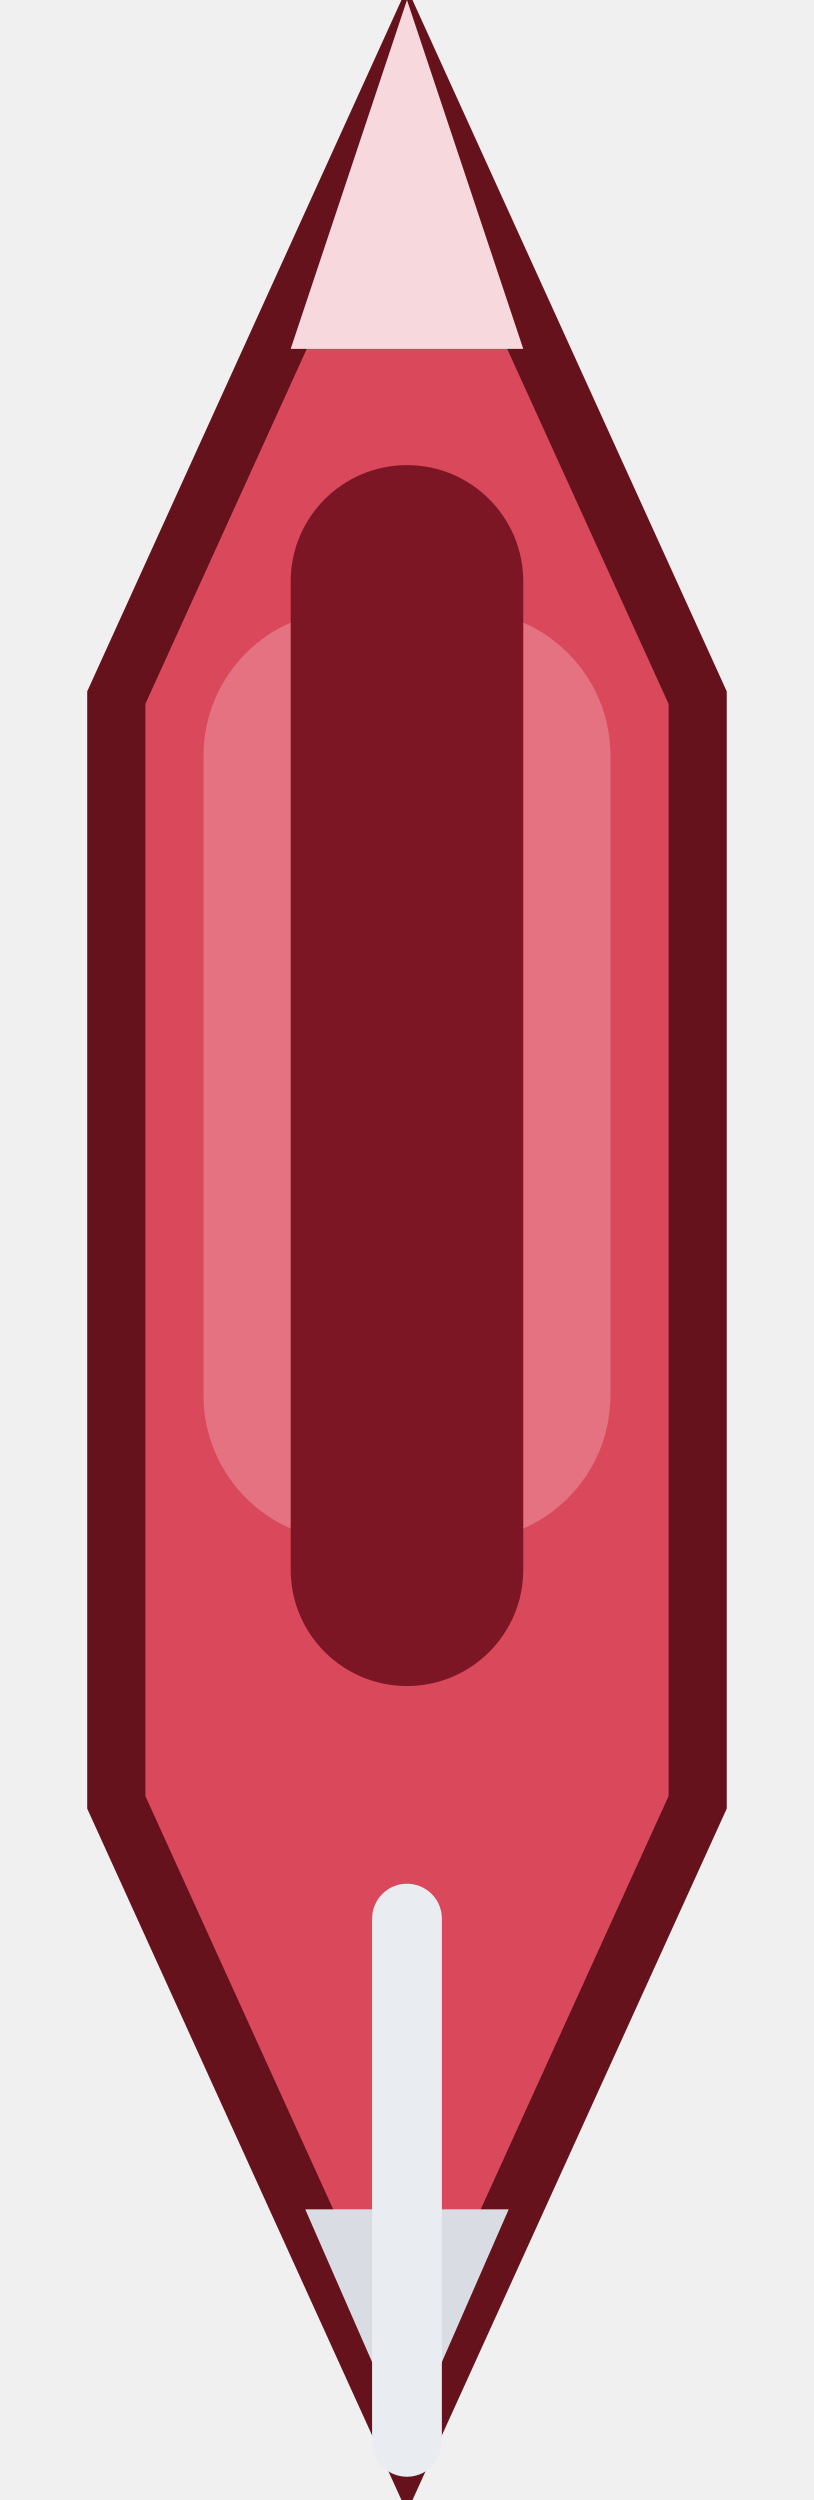
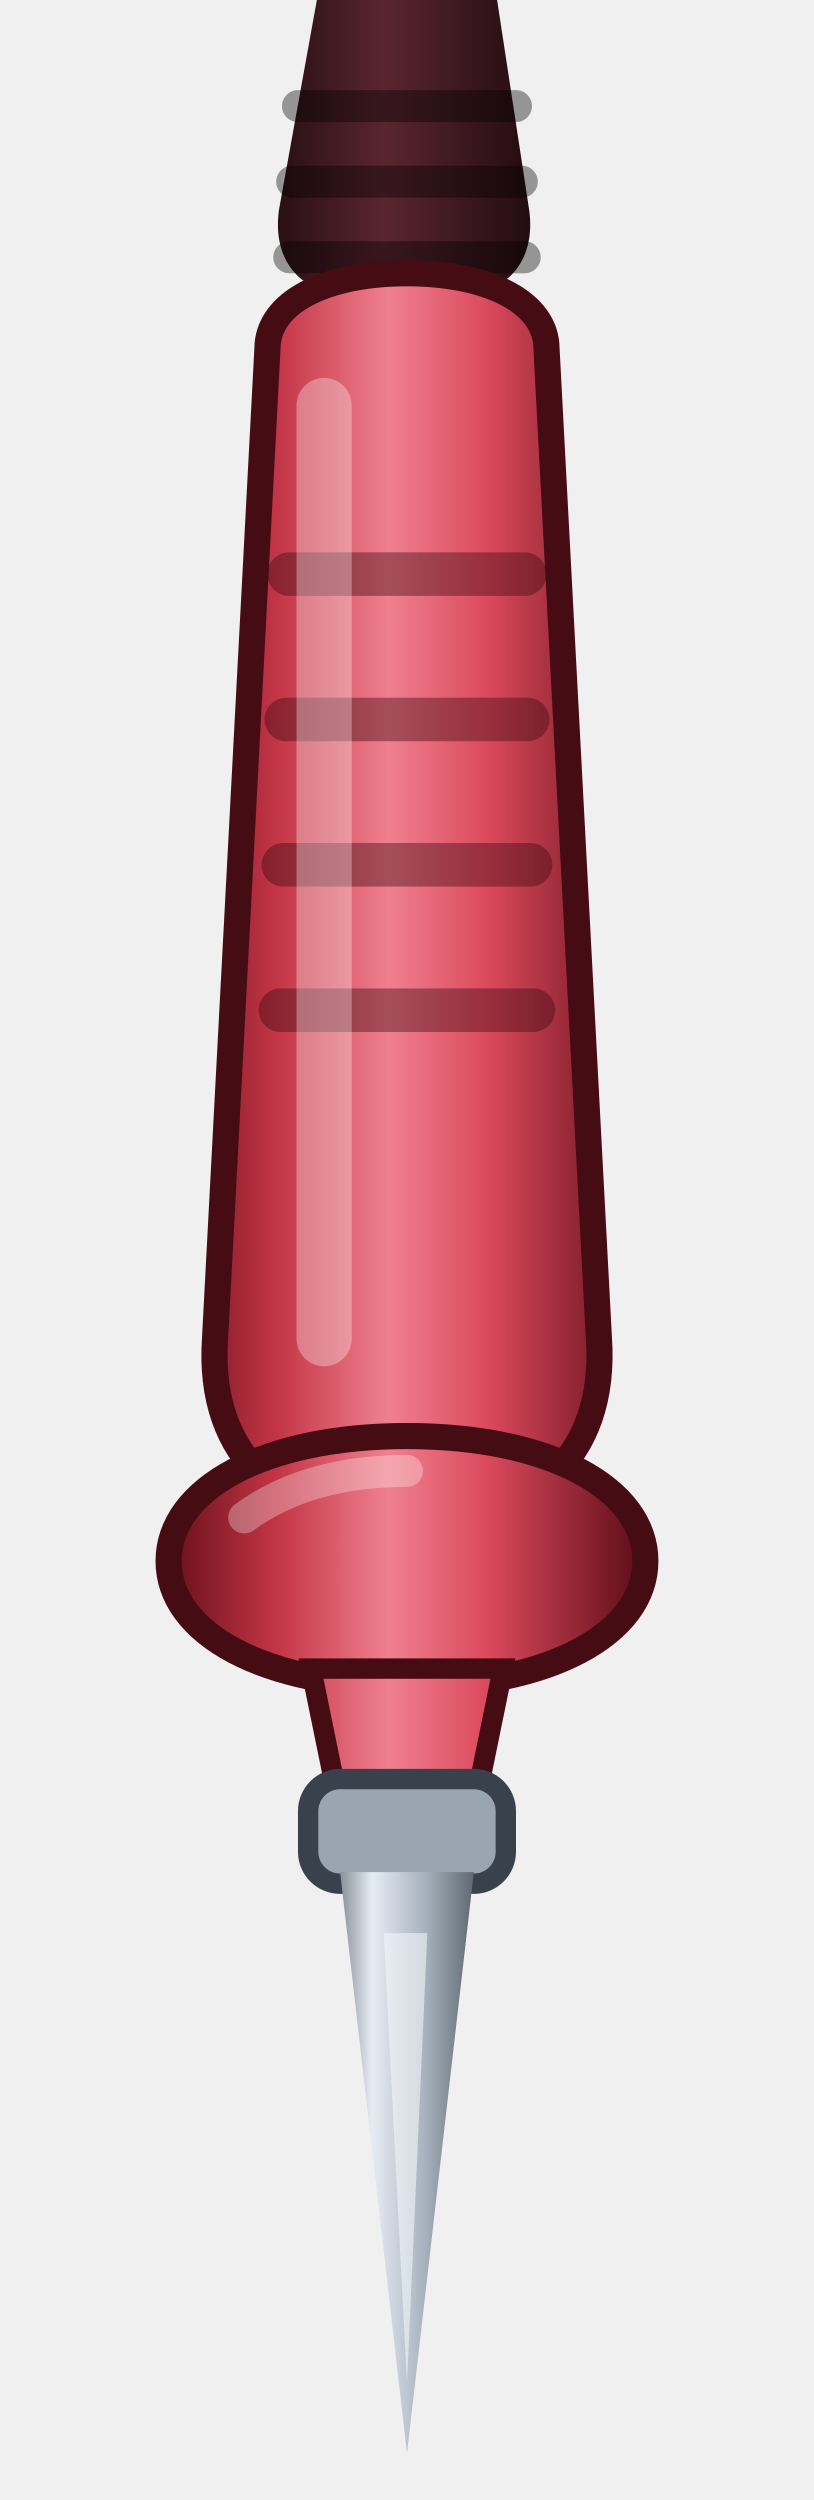
<svg xmlns="http://www.w3.org/2000/svg" width="28" height="86" viewBox="0 0 28 86" fill="none">
-   <path d="M14 2L24 24V62L14 84L4 62V24L14 2Z" fill="#d9485b" stroke="#65121c" stroke-width="2" />
-   <rect x="7" y="21" width="14" height="32" rx="5" fill="#f5a4af" opacity="0.45" />
-   <rect x="10" y="16" width="8" height="42" rx="4" fill="#7d1624" />
-   <path d="M14 0L18 12H10L14 0Z" fill="#f7d8dc" />
-   <path d="M14 84L17.5 76H10.5L14 84Z" fill="#d9dde3" />
-   <path d="M14 84L14 66" stroke="#e9edf2" stroke-width="2.4" stroke-linecap="round" />
+   <defs>
+     <linearGradient id="probeRedBody" x1="6" y1="0" x2="22" y2="0" gradientUnits="userSpaceOnUse">
+       <stop offset="0" stop-color="#6d111c" />
+       <stop offset="0.22" stop-color="#c33546" />
+       <stop offset="0.46" stop-color="#f0808f" />
+       <stop offset="0.68" stop-color="#d9485b" />
+       <stop offset="1" stop-color="#5f0e18" />
+     </linearGradient>
+     <linearGradient id="probeRedBoot" x1="9" y1="0" x2="19" y2="0" gradientUnits="userSpaceOnUse">
+       <stop offset="0" stop-color="#210c11" />
+       <stop offset="0.42" stop-color="#5a2530" />
+       <stop offset="1" stop-color="#1b090d" />
+     </linearGradient>
+     <linearGradient id="probeRedSteel" x1="11" y1="0" x2="17" y2="0" gradientUnits="userSpaceOnUse">
+       <stop offset="0" stop-color="#4c555f" />
+       <stop offset="0.3" stop-color="#e6ecf3" />
+       <stop offset="0.6" stop-color="#a8b3bf" />
+       <stop offset="1" stop-color="#414a54" />
+     </linearGradient>
+   </defs>
+   <path d="M10.9 0h6.2l1.1 7.2c.25 1.7-.7 2.9-2.3 2.9h-4c-1.6 0-2.55-1.2-2.3-2.9L10.9 0Z" fill="url(#probeRedBoot)" />
+   <rect x="9.7" y="3.1" width="8.6" height="1.1" rx="0.55" fill="#000" opacity="0.38" />
+   <rect x="9.5" y="5.7" width="9" height="1.1" rx="0.55" fill="#000" opacity="0.38" />
+   <rect x="9.4" y="8.3" width="9.2" height="1.1" rx="0.55" fill="#000" opacity="0.38" />
+   <path d="M9.2 12C9.2 10.4 11.2 9.4 14 9.4C16.8 9.4 18.8 10.4 18.8 12L20.6 46C20.9 50.2 18.2 52.4 14 52.4C9.8 52.4 7.1 50.2 7.4 46Z" fill="url(#probeRedBody)" stroke="#460c14" stroke-width="0.9" />
+   <rect x="9.2" y="19" width="9.6" height="1.5" rx="0.75" fill="#3d0a11" opacity="0.42" />
+   <rect x="9.1" y="24" width="9.8" height="1.5" rx="0.75" fill="#3d0a11" opacity="0.42" />
+   <rect x="9" y="29" width="10" height="1.5" rx="0.75" fill="#3d0a11" opacity="0.42" />
+   <rect x="8.9" y="34" width="10.2" height="1.5" rx="0.75" fill="#3d0a11" opacity="0.42" />
+   <rect x="10.2" y="13" width="1.9" height="34" rx="0.95" fill="#fff" opacity="0.32" />
+   <path d="M14 49.4C18.9 49.4 22.2 51.2 22.2 53.7C22.2 56.2 18.9 58 14 58C9.1 58 5.8 56.2 5.8 53.7C5.8 51.2 9.1 49.4 14 49.4Z" fill="url(#probeRedBody)" stroke="#460c14" stroke-width="0.9" />
+   <path d="M8.4 52.2C9.9 51.1 11.8 50.6 14 50.6" stroke="#fff" stroke-width="1.1" stroke-linecap="round" opacity="0.3" />
+   <path d="M10.7 57.4h6.6l-0.9 4.4h-4.8Z" fill="url(#probeRedBody)" stroke="#460c14" stroke-width="0.7" />
+   <rect x="10.6" y="61.2" width="6.8" height="3.6" rx="1.1" fill="#9aa5b2" stroke="#39424c" stroke-width="0.7" />
+   <path d="M11.7 64.4h4.6L14 84.4Z" fill="url(#probeRedSteel)" />
+   <path d="M13.2 66.5h1.5L14 82Z" fill="#f6f9fc" opacity="0.55" />
</svg>
